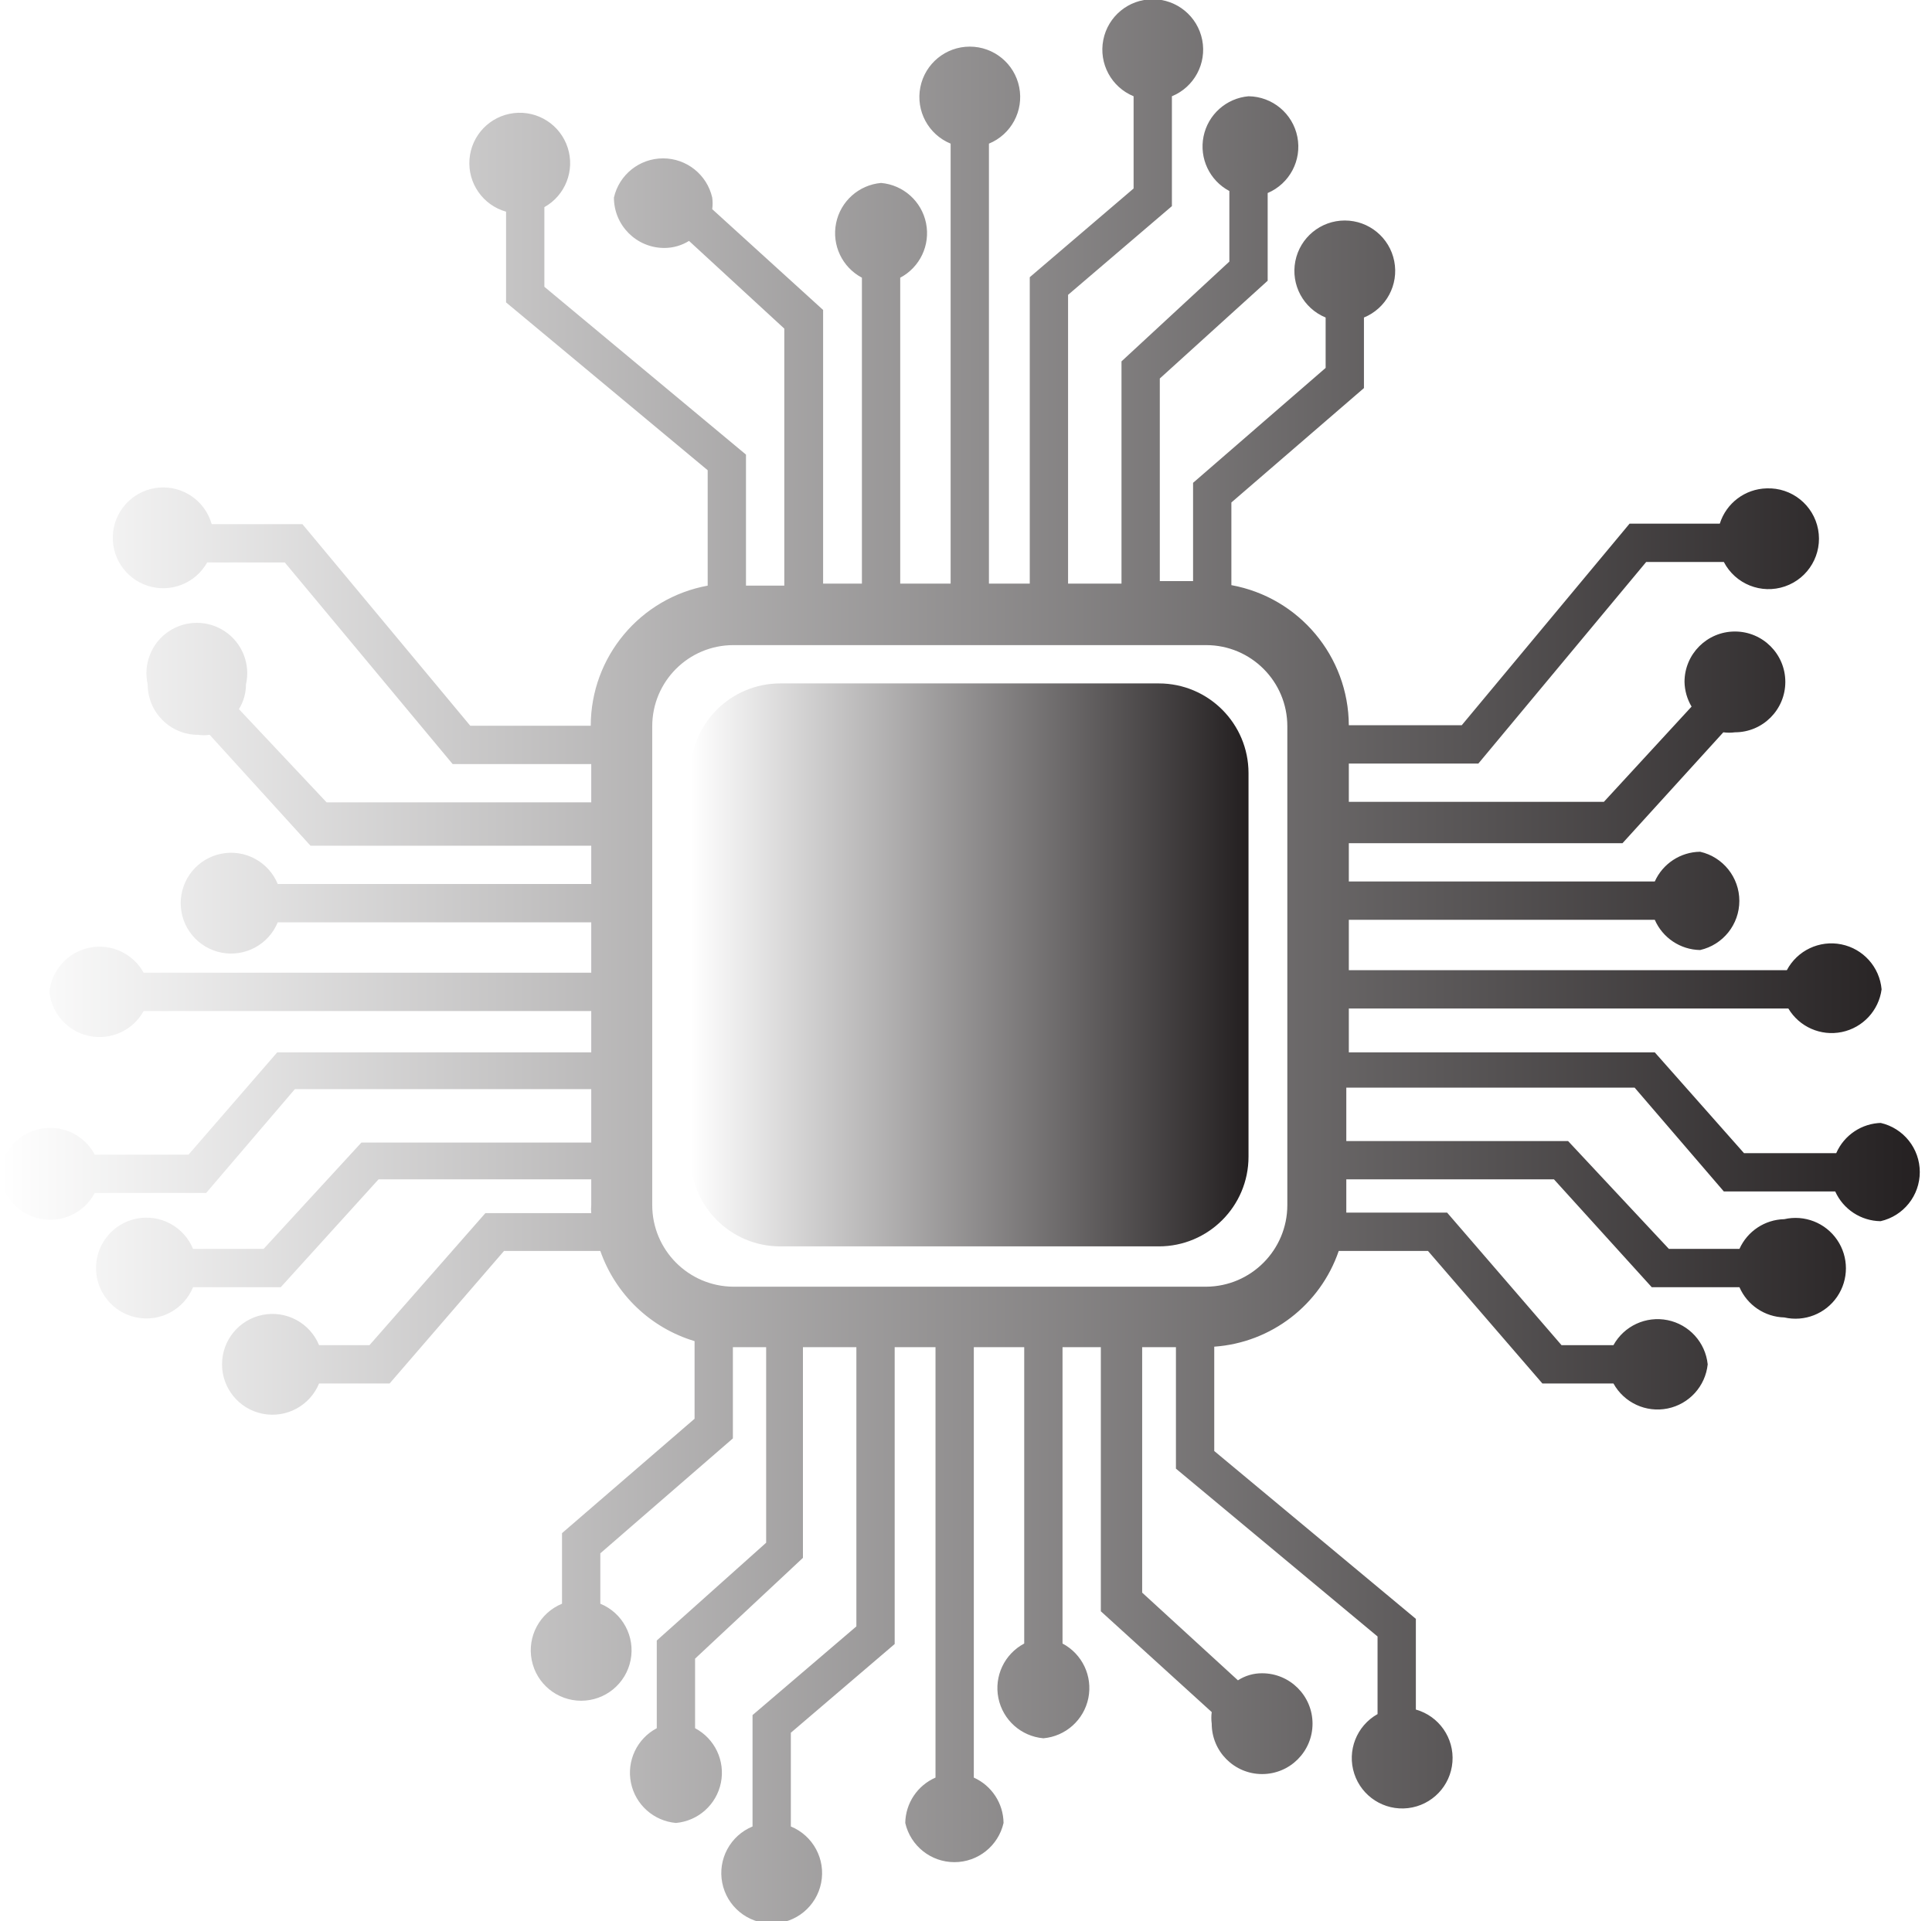
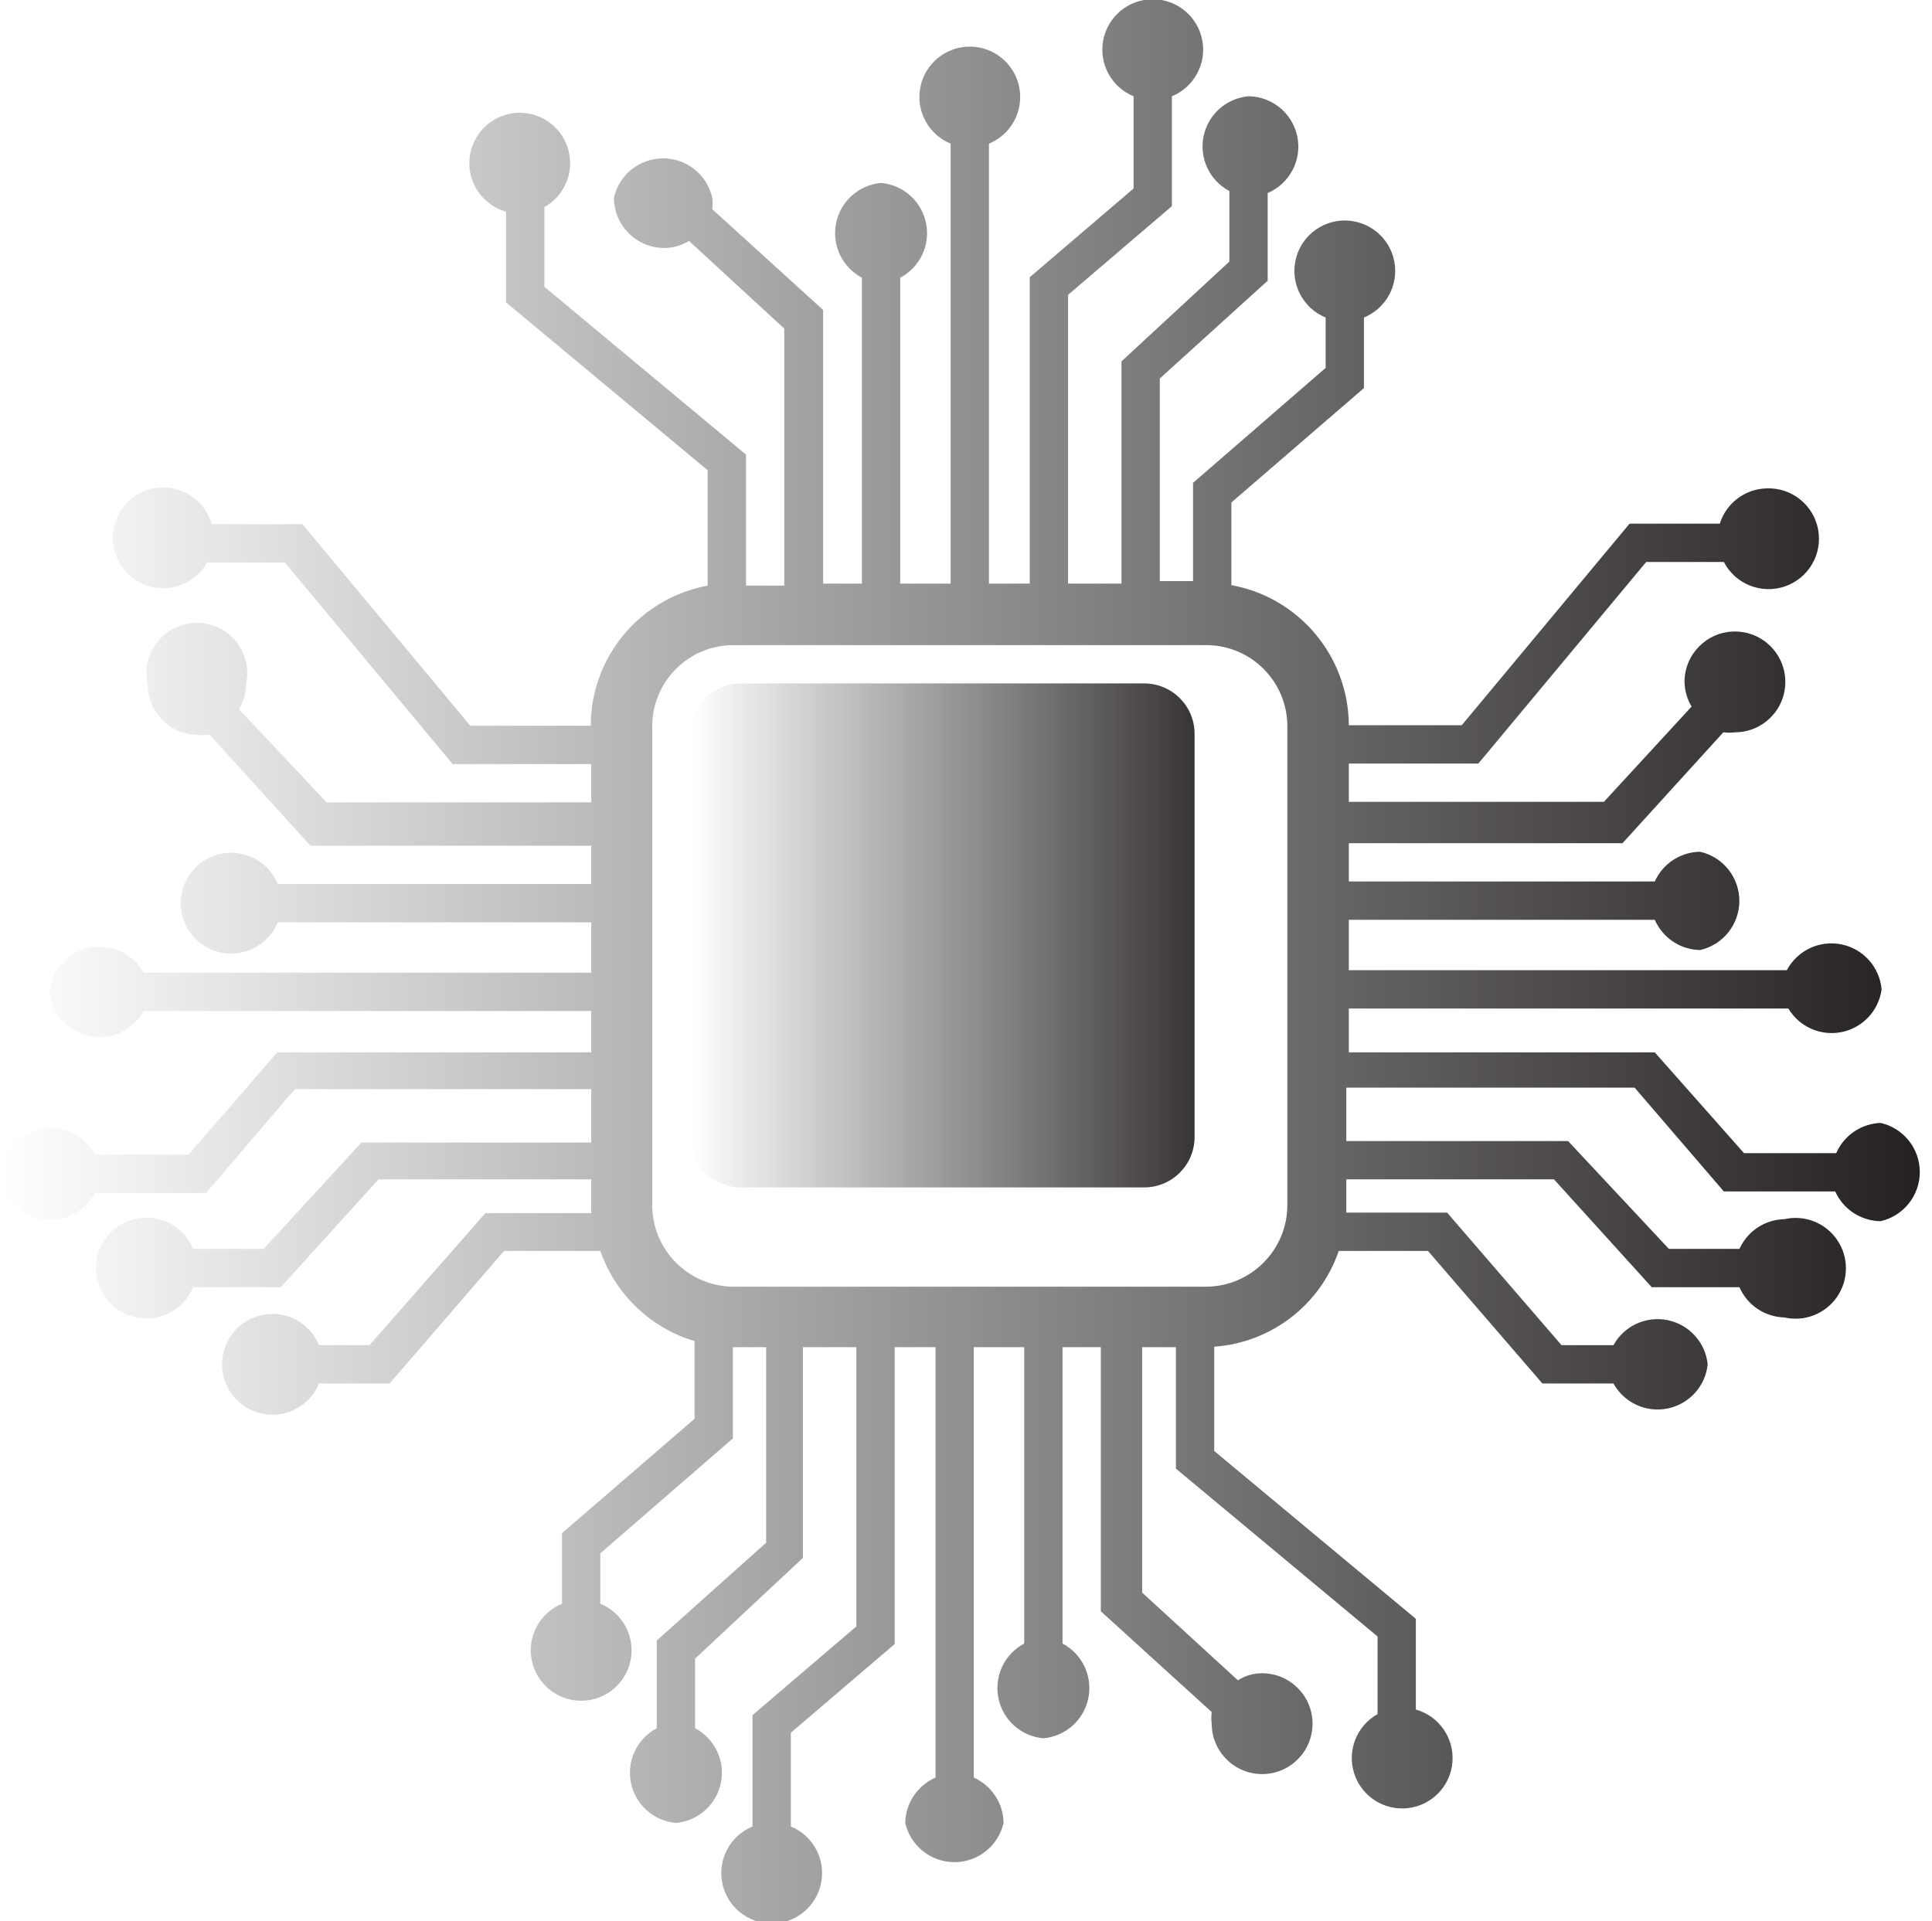
<svg xmlns="http://www.w3.org/2000/svg" xmlns:xlink="http://www.w3.org/1999/xlink" id="Layer_1" data-name="Layer 1" viewBox="0 0 38.33 38.11">
  <defs>
    <style>.cls-1{fill:url(#White_Black);}.cls-2{fill:url(#White_Black-2);}</style>
    <linearGradient id="White_Black" x1="13.7" y1="19.15" x2="24.77" y2="19.15" gradientUnits="userSpaceOnUse">
      <stop offset="0" stop-color="#fff" />
      <stop offset="1" stop-color="#231f20" />
    </linearGradient>
    <linearGradient id="White_Black-2" x1="0.67" y1="20.15" x2="39" y2="20.15" xlink:href="#White_Black" />
  </defs>
-   <rect class="cls-1" x="13.7" y="13.56" width="11.07" height="11.17" rx="1.78" />
+   <rect class="cls-1" x="13.7" y="13.56" width="10" height="10" rx="1" />
  <path class="cls-2" d="M38,23.37a1,1,0,0,0-.9.6H35.27l-1.77-2H27.43V21.1h8.72A1,1,0,0,0,38,20.72a1,1,0,0,0-1.88-.38H27.43v-1H33.5a1,1,0,0,0,.9.6,1,1,0,0,0,0-1.95,1,1,0,0,0-.9.59H27.43v-.76h5.43l2-2.2a.85.85,0,0,0,.23,0,1,1,0,0,0,0-2,1,1,0,0,0-1,1,1,1,0,0,0,.14.49l-1.74,1.89H27.43v-.76H30l3.33-4h1.54a1,1,0,1,0,.85-1.46,1,1,0,0,0-.93.7H33l-3.33,4H27.43v0a2.84,2.84,0,0,0-2.33-2.78V11.06l2.63-2.27V7.39a1,1,0,1,0-.76,0v1l-2.63,2.28v1.95h-.66V8.6l2.14-1.94V4.92A1,1,0,0,0,25.44,3a1,1,0,0,0-.38,1.88v1.4L22.92,8.26v4.41H21.86V6.94l2.06-1.76V3a1,1,0,1,0-.76,0V4.83L21.1,6.59v6.08h-.81V3.94a1,1,0,1,0-.76,0v8.73h-1V6.6a1,1,0,0,0-.38-1.88,1,1,0,0,0-.38,1.88v6.07H17V7.24l-2.2-2a.85.85,0,0,0,0-.23,1,1,0,0,0-1.95,0,1,1,0,0,0,1,1,.93.93,0,0,0,.49-.14l1.89,1.74v5.1h-.76v-2.6l-4-3.33V5.2a1,1,0,1,0-.76.09v1.8l4,3.33v2.29a2.83,2.83,0,0,0-2.32,2.78v0H10l-3.33-4H4.87a1,1,0,1,0-.09.76H6.32l3.33,4H12.4v.76H7.15L5.41,15.16a.93.93,0,0,0,.14-.49,1,1,0,1,0-1.95,0,1,1,0,0,0,1,1,.85.85,0,0,0,.23,0l2,2.2H12.4v.76H6.18a1,1,0,1,0,0,.76H12.4v1H3.52a1,1,0,0,0-1.87.38,1,1,0,0,0,1.87.38H12.4v.82H6.17L4.41,24H2.55a1,1,0,0,0-1.88.38,1,1,0,0,0,1.88.38H4.76l1.76-2.06H12.4v1.06H7.84L5.9,25.87H4.5a1,1,0,1,0,0,.76H6.24l1.94-2.14H12.4V25a.81.81,0,0,0,0,.16H10.3L8,27.78H7a1,1,0,1,0,0,.76h1.4l2.27-2.63h1.91a2.85,2.85,0,0,0,1.87,1.79v1.54l-2.63,2.27v1.4a1,1,0,1,0,.76,0v-1l2.63-2.28V27.82h.66V31.7L13.7,33.64v1.74a1,1,0,0,0,.38,1.88,1,1,0,0,0,.38-1.88V34L16.6,32V27.82h1.06v5.54L15.6,35.12v2.21a1,1,0,1,0,.76,0V35.47l2.06-1.76V27.82h.81v8.54a1,1,0,0,0-.6.9,1,1,0,0,0,1.95,0,1,1,0,0,0-.59-.9V27.82h1V33.7a1,1,0,0,0,.38,1.88,1,1,0,0,0,.38-1.88V27.82h.76v5.24l2.2,2a.85.85,0,0,0,0,.23,1,1,0,1,0,1-1,.87.87,0,0,0-.48.14l-1.9-1.74V27.82H24v2.41l4,3.33V35.1a1,1,0,1,0,.76-.09v-1.8l-4-3.33V27.81a2.82,2.82,0,0,0,2.47-1.9H29l2.27,2.63h1.41a1,1,0,0,0,1.87-.38,1,1,0,0,0-1.87-.38H31.65l-2.27-2.63h-2s0-.1,0-.16v-.5H31.5l1.94,2.14h1.74a1,1,0,0,0,.89.6,1,1,0,1,0,0-1.95,1,1,0,0,0-.89.59h-1.4l-2-2.14h-4.4V22.67h5.72l1.77,2.06h2.21a1,1,0,0,0,.9.59,1,1,0,0,0,0-1.95ZM26.21,25a1.62,1.62,0,0,1-1.61,1.62H15.22A1.62,1.62,0,0,1,13.61,25v-9.5a1.61,1.61,0,0,1,1.61-1.61H24.6a1.61,1.61,0,0,1,1.61,1.61Z" transform="translate(-0.67 -1.09)" />
</svg>
